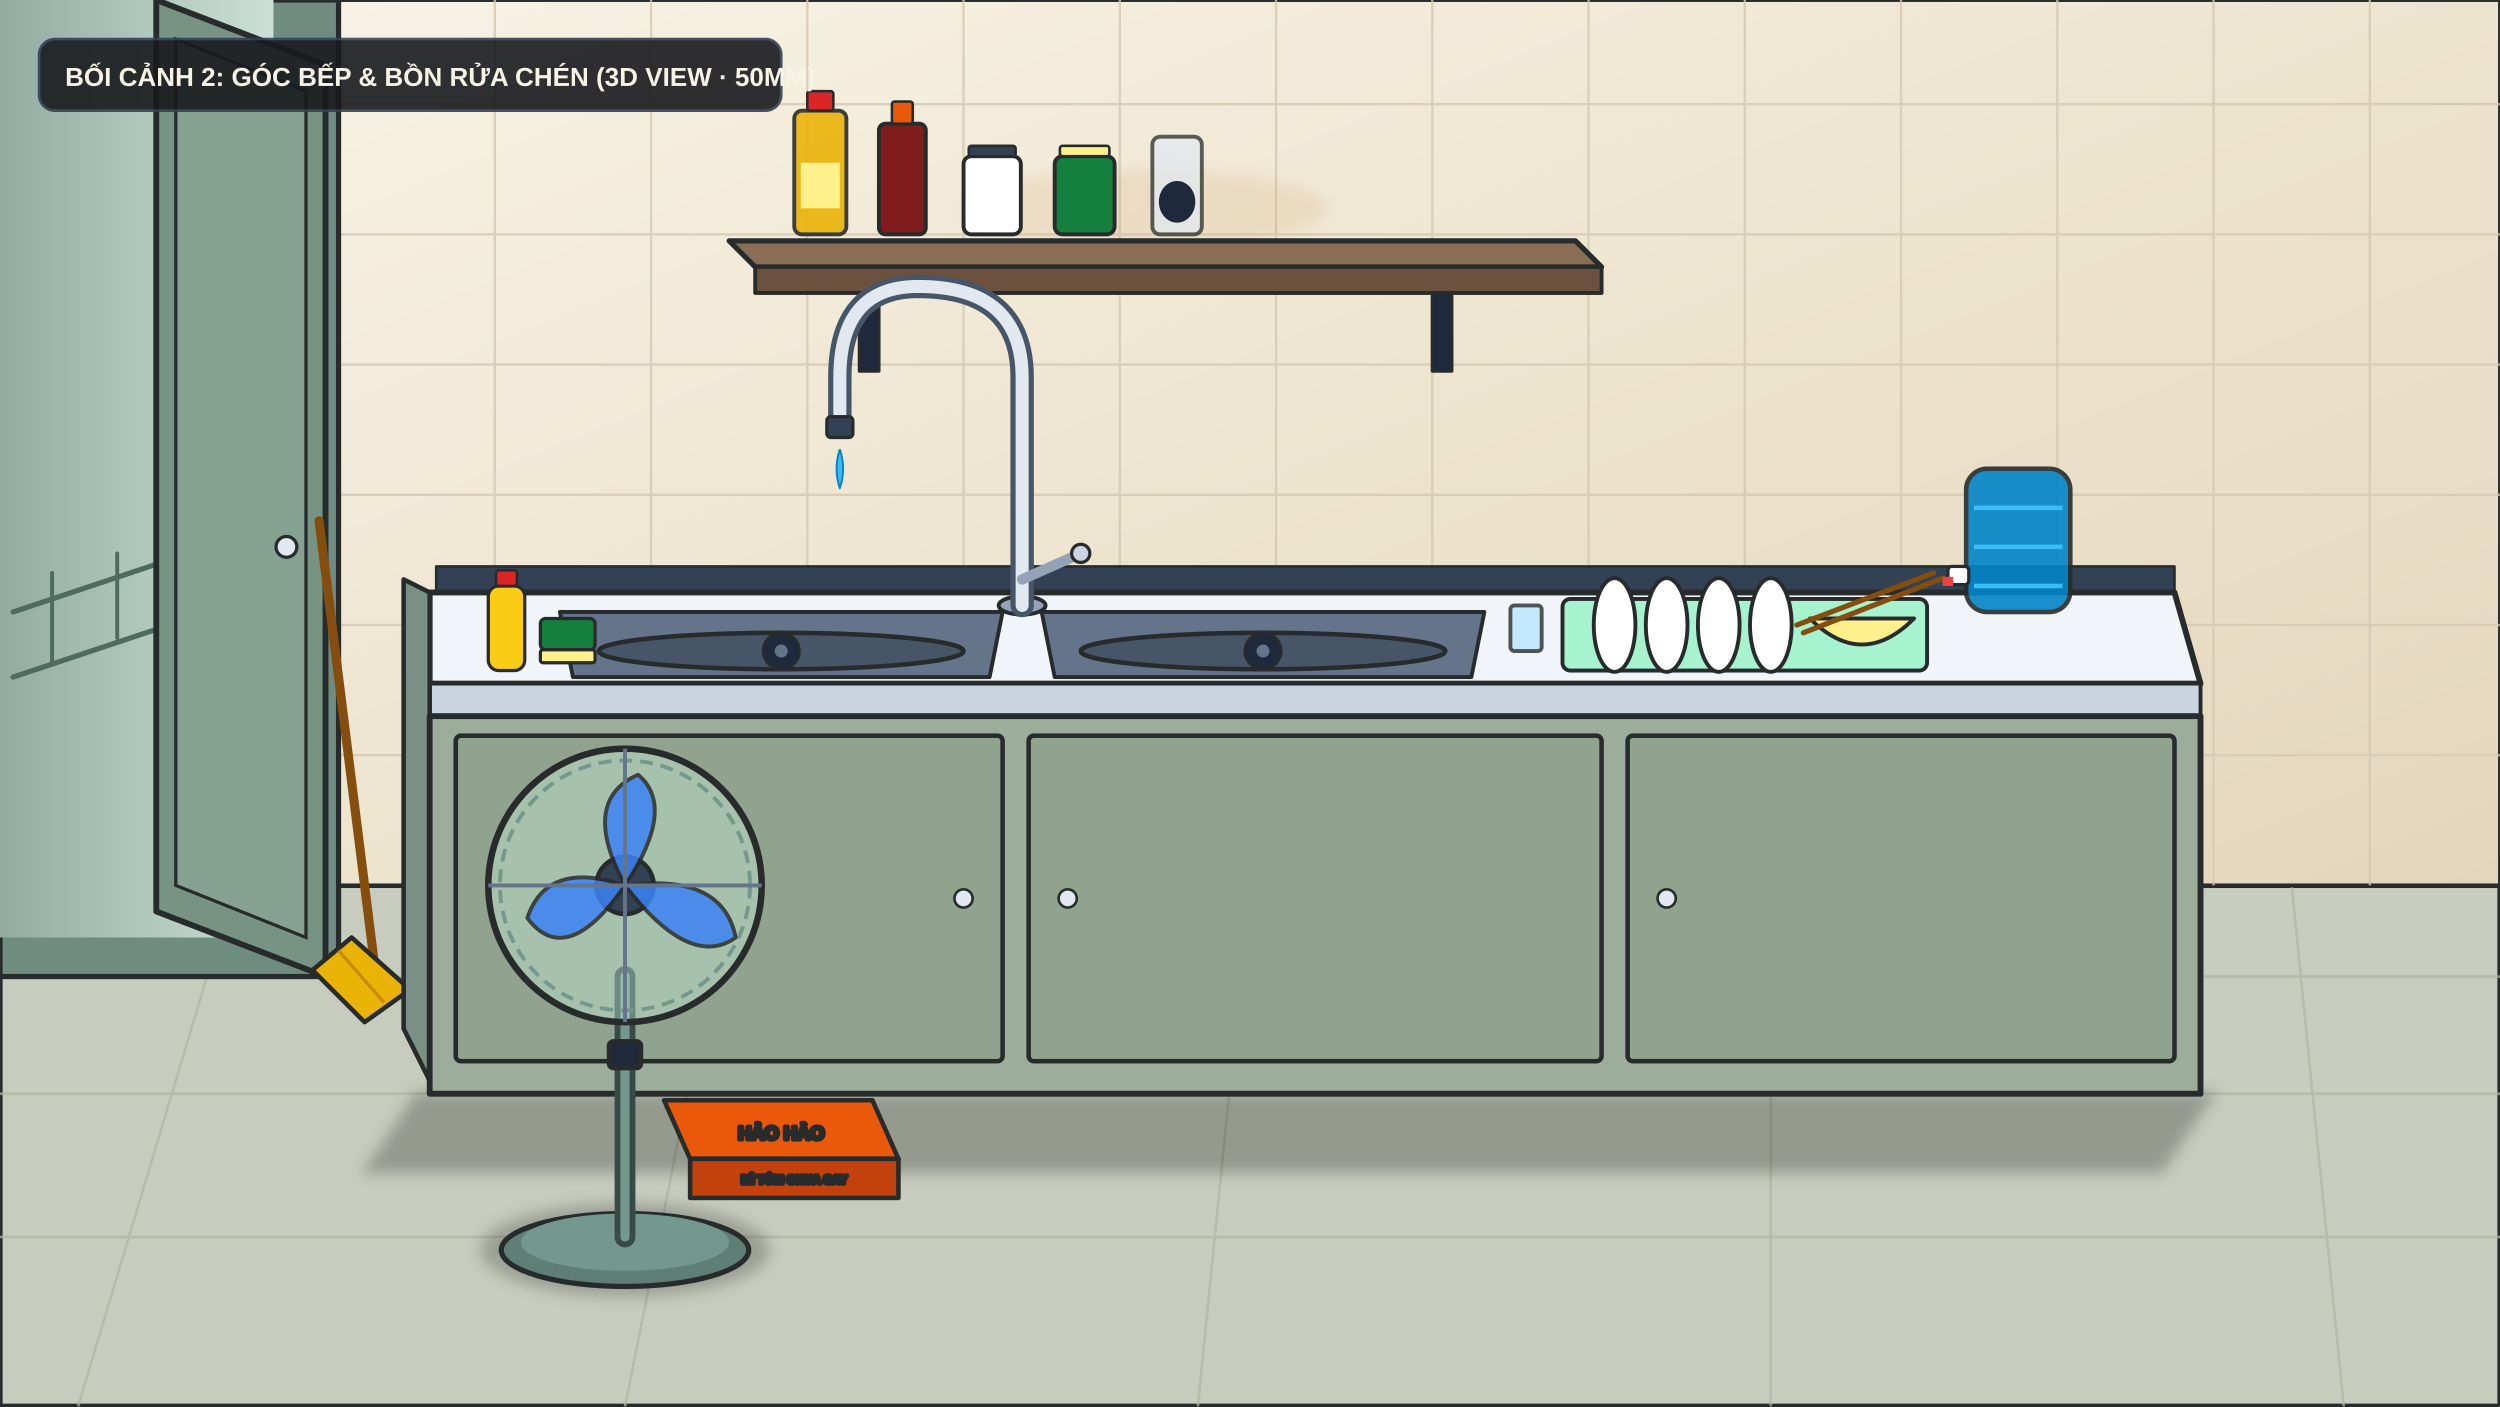
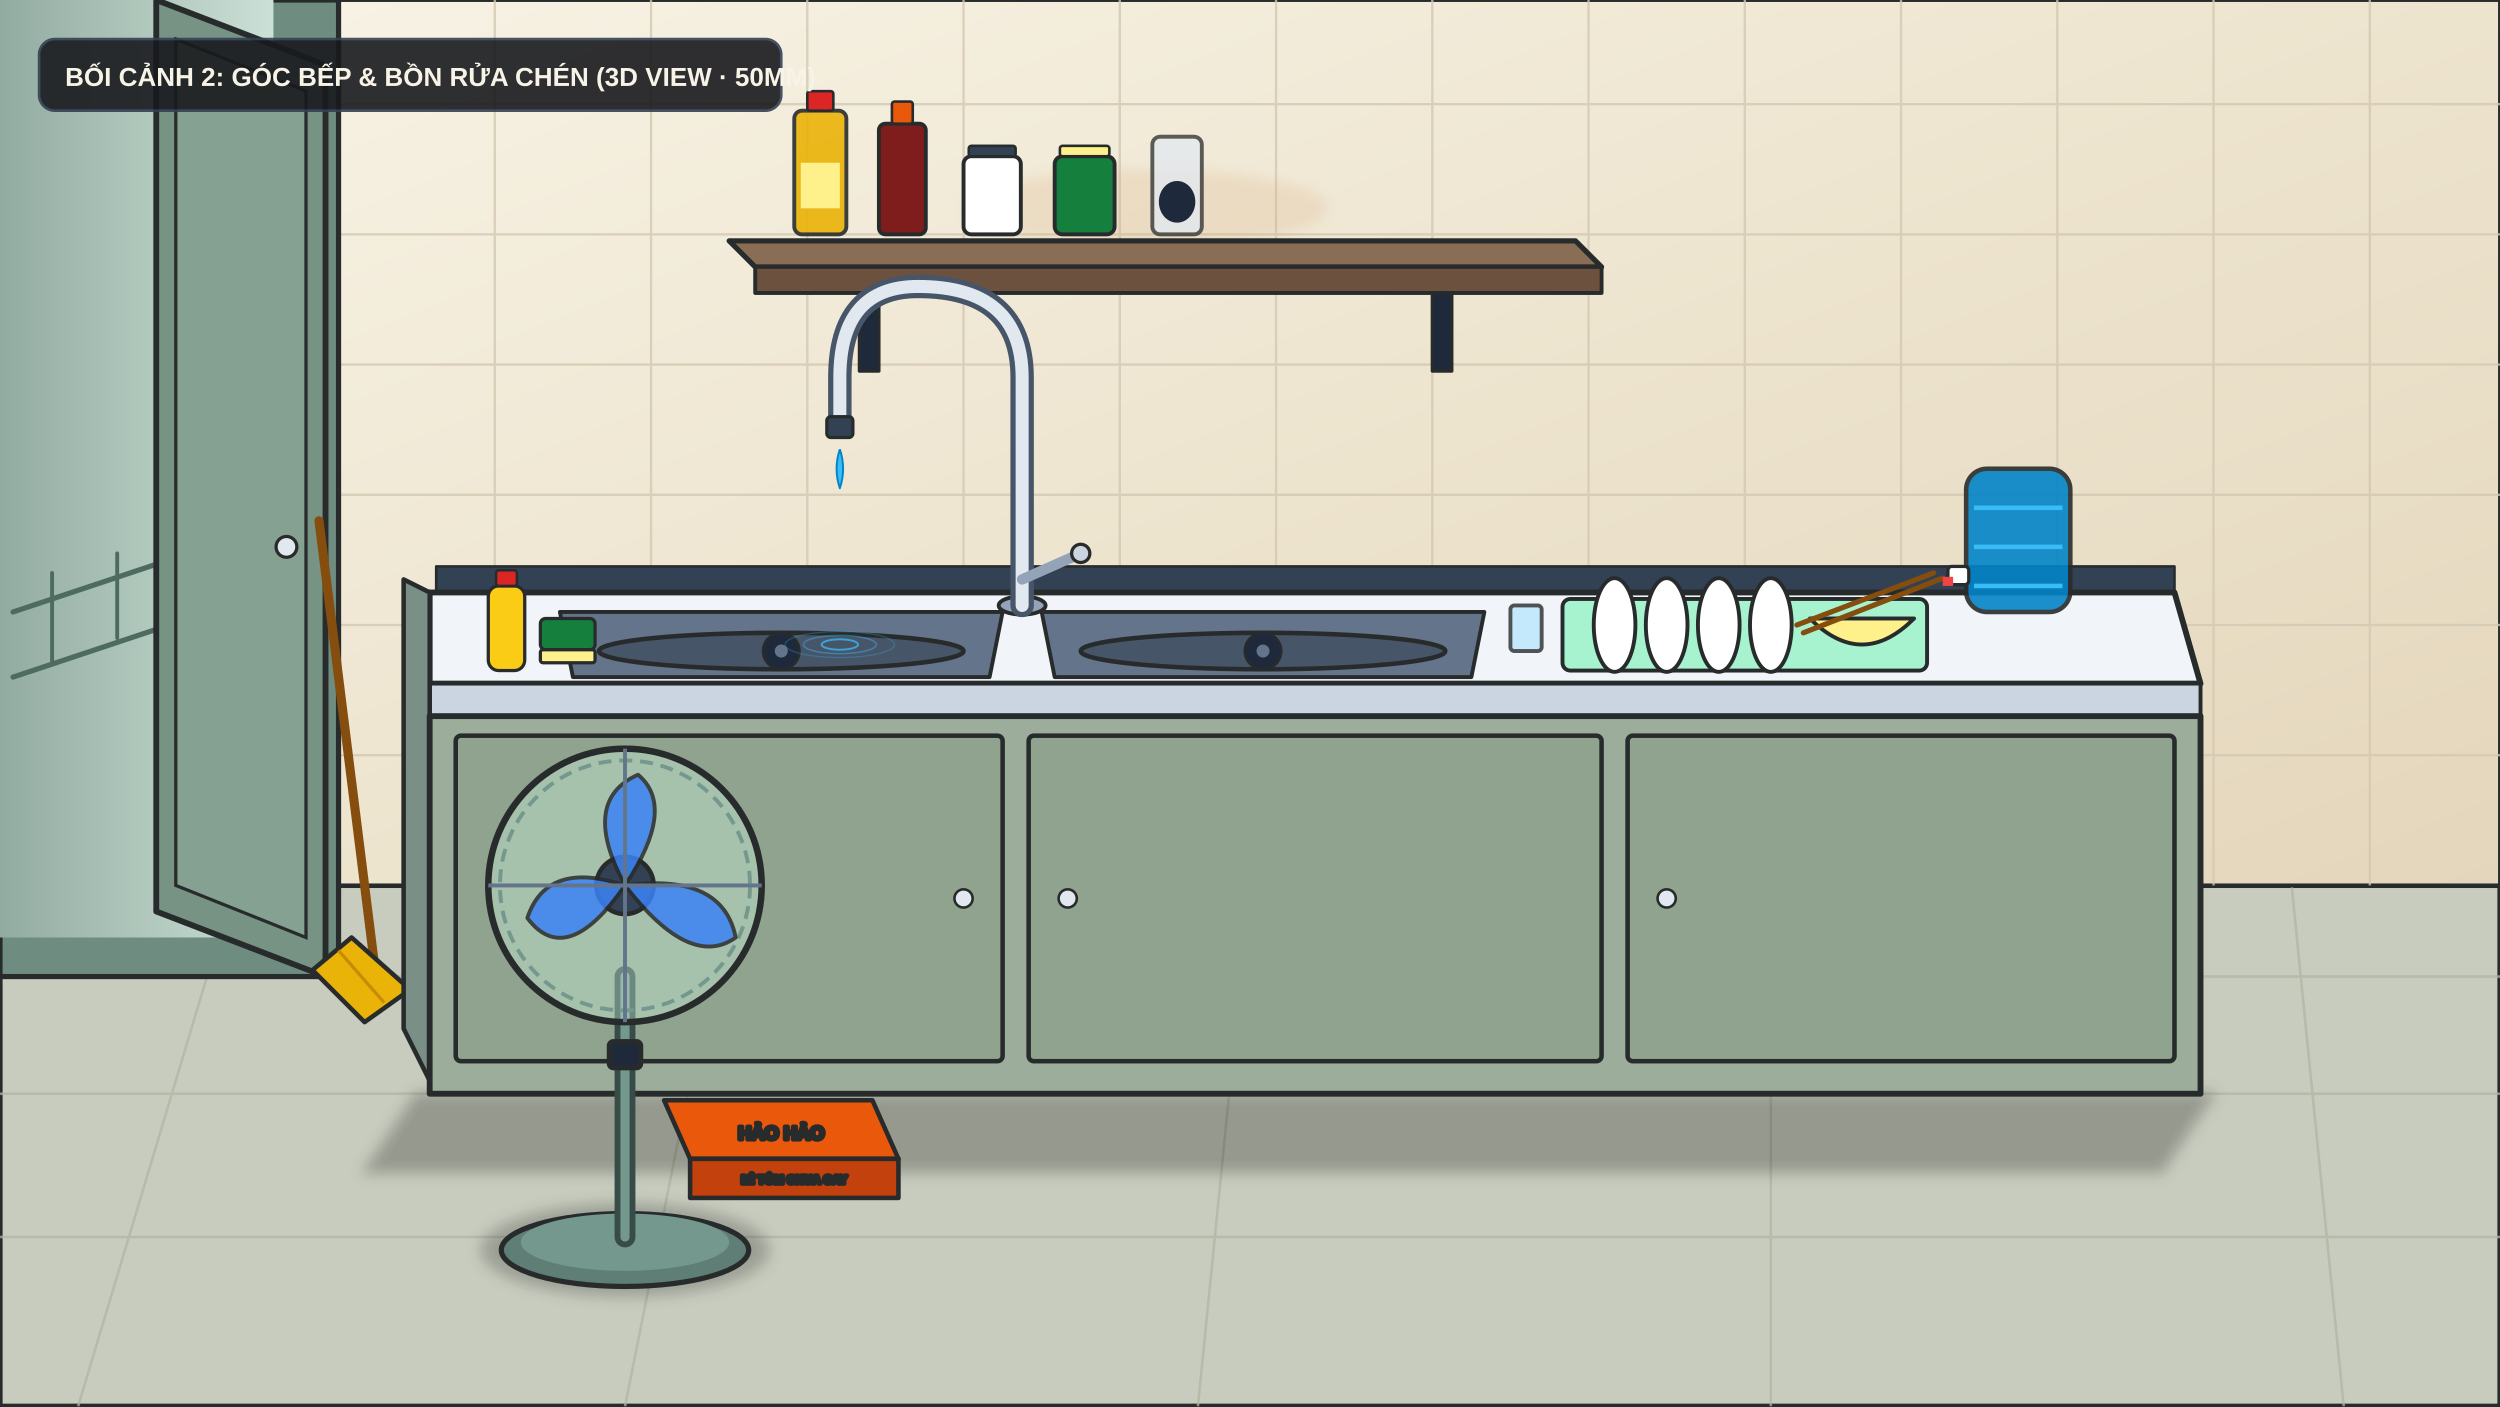
<svg xmlns="http://www.w3.org/2000/svg" width="1920" height="1080" viewBox="0 0 1920 1080">
  <defs>
    <linearGradient id="kitchen-tiles-grad" x1="0%" y1="0%" x2="100%" y2="100%">
      <stop offset="0%" stop-color="#f7f2e4" />
      <stop offset="50%" stop-color="#ede4ce" />
      <stop offset="100%" stop-color="#e4d6bc" />
    </linearGradient>
    <linearGradient id="corridor-light" x1="0%" y1="0%" x2="100%" y2="0%">
      <stop offset="0%" stop-color="#92aba0" />
      <stop offset="100%" stop-color="#cbe0d6" />
    </linearGradient>
    <filter id="sink-ao" x="-20%" y="-20%" width="140%" height="140%">
      <feGaussianBlur stdDeviation="5" result="blur" />
    </filter>
  </defs>
  <rect width="1920" height="1080" fill="#ebe4d5" />
  <polygon points="0,680 1920,680 1920,1080 0,1080" fill="#c8ccbe" stroke="#282b2b" stroke-width="4" />
  <g stroke="#b0b5a3" stroke-width="2" opacity="0.75">
    <line x1="0" y1="750" x2="1920" y2="750" />
    <line x1="0" y1="840" x2="1920" y2="840" />
    <line x1="0" y1="950" x2="1920" y2="950" />
    <line x1="180" y1="680" x2="60" y2="1080" />
    <line x1="560" y1="680" x2="480" y2="1080" />
    <line x1="960" y1="680" x2="920" y2="1080" />
    <line x1="1360" y1="680" x2="1360" y2="1080" />
    <line x1="1760" y1="680" x2="1800" y2="1080" />
  </g>
  <rect x="260" y="0" width="1660" height="680" fill="url(#kitchen-tiles-grad)" stroke="#282b2b" stroke-width="3" />
  <g stroke="#d3c8b2" stroke-width="1.8" opacity="0.8">
    <line x1="260" y1="80" x2="1920" y2="80" />
    <line x1="260" y1="180" x2="1920" y2="180" />
    <line x1="260" y1="280" x2="1920" y2="280" />
    <line x1="260" y1="380" x2="1920" y2="380" />
    <line x1="260" y1="480" x2="1920" y2="480" />
    <line x1="260" y1="580" x2="1920" y2="580" />
    <line x1="380" y1="0" x2="380" y2="680" />
    <line x1="500" y1="0" x2="500" y2="680" />
    <line x1="620" y1="0" x2="620" y2="680" />
    <line x1="740" y1="0" x2="740" y2="680" />
    <line x1="860" y1="0" x2="860" y2="680" />
    <line x1="980" y1="0" x2="980" y2="680" />
    <line x1="1100" y1="0" x2="1100" y2="680" />
    <line x1="1220" y1="0" x2="1220" y2="680" />
    <line x1="1340" y1="0" x2="1340" y2="680" />
    <line x1="1460" y1="0" x2="1460" y2="680" />
    <line x1="1580" y1="0" x2="1580" y2="680" />
    <line x1="1700" y1="0" x2="1700" y2="680" />
    <line x1="1820" y1="0" x2="1820" y2="680" />
  </g>
  <g id="left-door-area">
    <rect x="0" y="0" width="260" height="750" fill="#6f8c81" stroke="#282b2b" stroke-width="4" />
    <rect x="0" y="0" width="210" height="720" fill="url(#corridor-light)" />
    <g stroke="#4e6b5f" stroke-width="4" stroke-linecap="round">
      <line x1="10" y1="520" x2="190" y2="460" />
      <line x1="10" y1="470" x2="190" y2="410" />
      <line x1="40" y1="510" x2="40" y2="440" stroke-width="3" />
      <line x1="90" y1="490" x2="90" y2="425" stroke-width="3" />
      <line x1="140" y1="475" x2="140" y2="410" stroke-width="3" />
    </g>
    <polygon points="120,0 250,50 250,750 120,700" fill="#769384" stroke="#282b2b" stroke-width="4.5" stroke-linejoin="round" />
    <polygon points="135,30 235,70 235,720 135,680" fill="#85a192" stroke="#282b2b" stroke-width="2.5" />
    <circle cx="220" cy="420" r="8" fill="#e2e8f0" stroke="#282b2b" stroke-width="2.5" />
    <g id="straw-broom" stroke="#282b2b" stroke-width="3.5" stroke-linejoin="round">
      <line x1="290" y1="760" x2="245" y2="400" stroke="#854d0e" stroke-width="7" stroke-linecap="round" />
      <polygon points="270,720 315,760 280,785 240,745" fill="#eab308" stroke-width="3.5" />
      <line x1="260" y1="730" x2="295" y2="770" stroke="#ca8a04" stroke-width="2.5" />
    </g>
  </g>
  <g id="spice-shelf" transform="translate(560 120)" stroke="#282b2b" stroke-width="3.5" stroke-linejoin="round">
    <ellipse cx="320" cy="40" rx="140" ry="30" fill="#d4a373" opacity="0.2" stroke="none" filter="url(#sink-ao)" />
    <polygon points="0,65 650,65 670,85 20,85" fill="#8a6d55" stroke-width="4" />
    <polygon points="20,85 670,85 670,105 20,105" fill="#6c523e" stroke-width="3" />
    <polygon points="100,105 100,165 115,165 115,105" fill="#1e293b" stroke-width="2.5" />
    <polygon points="540,105 540,165 555,165 555,105" fill="#1e293b" stroke-width="2.5" />
    <rect x="50" y="-35" width="40" height="95" rx="6" fill="#eab308" opacity="0.9" stroke-width="3" />
    <rect x="60" y="-50" width="20" height="15" rx="2" fill="#dc2626" stroke-width="2" />
    <rect x="55" y="5" width="30" height="35" fill="#fef08a" stroke="none" />
    <rect x="115" y="-25" width="36" height="85" rx="5" fill="#7f1d1d" stroke-width="3" />
    <rect x="125" y="-42" width="16" height="17" rx="2" fill="#ea580c" stroke-width="2" />
    <rect x="180" y="0" width="44" height="60" rx="6" fill="#ffffff" stroke-width="3" />
    <rect x="184" y="-8" width="36" height="8" rx="2" fill="#334155" stroke-width="2" />
    <rect x="250" y="0" width="46" height="60" rx="6" fill="#15803d" stroke-width="3" />
    <rect x="254" y="-8" width="38" height="8" rx="2" fill="#fef08a" stroke-width="2" />
    <rect x="325" y="-15" width="38" height="75" rx="6" fill="#e2e8f0" opacity="0.75" stroke-width="3" />
    <ellipse cx="344" cy="35" rx="14" ry="16" fill="#1e293b" stroke="none" />
  </g>
  <g id="kitchen-sink-counter" transform="translate(350 430)" stroke="#282b2b" stroke-width="4" stroke-linejoin="round">
    <polygon points="-30,410 1350,410 1310,470 -70,470" fill="#000" opacity="0.25" filter="url(#sink-ao)" />
    <polygon points="-15,5 1320,5 1320,25 -15,25" fill="#334155" stroke-width="2" />
    <line x1="-15" y1="25" x2="1320" y2="25" stroke="#ffffff" stroke-width="3" stroke-linecap="round" />
    <polygon points="-20,25 1320,25 1340,95 -20,95" fill="#f1f5f9" stroke-width="4.5" />
    <polygon points="-20,95 1340,95 1340,120 -20,120" fill="#cbd5e1" stroke-width="3" />
    <polygon points="-20,25 -20,95 -20,400 -40,360 -40,15" fill="#7a8f85" stroke-width="3.5" />
    <g transform="translate(80 35)" stroke="#282b2b" stroke-width="3.5">
      <polygon points="0,5 340,5 330,55 10,55" fill="#64748b" stroke-width="3" />
      <ellipse cx="170" cy="35" rx="140" ry="14" fill="#475569" />
      <circle cx="170" cy="35" r="14" fill="#1e293b" stroke-width="2" />
      <circle cx="170" cy="35" r="5" fill="#64748b" stroke="none" />
      <polygon points="370,5 710,5 700,55 380,55" fill="#64748b" stroke-width="3" />
      <ellipse cx="540" cy="35" rx="140" ry="14" fill="#475569" />
      <circle cx="540" cy="35" r="14" fill="#1e293b" stroke-width="2" />
      <circle cx="540" cy="35" r="5" fill="#64748b" stroke="none" />
    </g>
    <g transform="translate(435 30)">
      <ellipse cx="0" cy="5" rx="18" ry="7" fill="#94a3b8" stroke="#282b2b" stroke-width="3" />
      <path d="M0 5 L0 -170 Q0 -240 -80 -240 Q-140 -240 -140 -170 L-140 -140" fill="none" stroke="#475569" stroke-width="18" stroke-linecap="round" />
      <path d="M0 5 L0 -170 Q0 -240 -80 -240 Q-140 -240 -140 -170 L-140 -140" fill="none" stroke="#e2e8f0" stroke-width="10" stroke-linecap="round" />
      <rect x="-150" y="-140" width="20" height="16" rx="3" fill="#334155" stroke="#282b2b" stroke-width="2.5" />
      <path d="M-140 -115 Q-135 -100 -140 -85 Q-145 -100 -140 -115" fill="#38bdf8" stroke="#0284c7" stroke-width="1.5" />
+       <g stroke="#38bdf8" fill="none" opacity="0.75">
+         <ellipse cx="-140" cy="35" rx="14" ry="4" stroke-width="1.5" />
+         <ellipse cx="-140" cy="35" rx="28" ry="7" stroke-width="1.2" opacity="0.55" />
+         <ellipse cx="-140" cy="35" rx="42" ry="10" stroke-width="1" opacity="0.35" />
+       </g>
      <line x1="0" y1="-15" x2="45" y2="-35" stroke="#94a3b8" stroke-width="8" stroke-linecap="round" />
      <circle cx="45" cy="-35" r="7" fill="#cbd5e1" stroke="#282b2b" stroke-width="2.5" />
    </g>
    <g transform="translate(850 40)" stroke="#282b2b" stroke-width="3" stroke-linejoin="round">
      <rect x="0" y="-10" width="280" height="55" rx="6" fill="#a7f3d0" stroke-width="3" />
      <ellipse cx="40" cy="10" rx="16" ry="36" fill="#ffffff" />
      <ellipse cx="80" cy="10" rx="16" ry="36" fill="#ffffff" />
      <ellipse cx="120" cy="10" rx="16" ry="36" fill="#ffffff" />
      <ellipse cx="160" cy="10" rx="16" ry="36" fill="#ffffff" />
      <path d="M190 5 Q230 45 270 5 Z" fill="#fef08a" stroke-width="3" />
      <line x1="180" y1="10" x2="285" y2="-30" stroke="#854d0e" stroke-width="4" stroke-linecap="round" />
      <line x1="185" y1="16" x2="292" y2="-26" stroke="#854d0e" stroke-width="4" stroke-linecap="round" />
      <rect x="-40" y="-5" width="24" height="35" rx="3" fill="#bae6fd" opacity="0.8" />
    </g>
    <g transform="translate(25 40)" stroke="#282b2b" stroke-width="2.5" stroke-linejoin="round">
      <rect x="0" y="-20" width="28" height="65" rx="8" fill="#facc15" />
      <rect x="6" y="-32" width="16" height="12" rx="2" fill="#dc2626" stroke-width="2" />
      <rect x="40" y="5" width="42" height="24" rx="4" fill="#15803d" />
      <rect x="40" y="29" width="42" height="10" rx="2" fill="#fef08a" stroke-none="" />
    </g>
    <g transform="translate(1160 5)" stroke="#282b2b" stroke-width="3.5">
      <rect x="0" y="-75" width="80" height="110" rx="16" fill="#0284c7" opacity="0.9" />
      <line x1="6" y1="-45" x2="74" y2="-45" stroke="#38bdf8" stroke-width="3.5" />
      <line x1="6" y1="-15" x2="74" y2="-15" stroke="#38bdf8" stroke-width="3.5" />
      <line x1="6" y1="15" x2="74" y2="15" stroke="#38bdf8" stroke-width="3.5" />
      <rect x="-14" y="0" width="16" height="14" rx="3" fill="#ffffff" stroke-width="2.5" />
      <rect x="-18" y="8" width="8" height="7" fill="#ef4444" stroke="none" />
    </g>
    <polygon points="-20,120 1340,120 1340,410 -20,410" fill="#9cae9b" stroke-width="4.5" />
    <g stroke="#282b2b" stroke-width="3.5">
      <rect x="0" y="135" width="420" height="250" rx="4" fill="#8fa38e" />
      <circle cx="390" cy="260" r="7" fill="#e2e8f0" stroke-width="2" />
      <rect x="440" y="135" width="440" height="250" rx="4" fill="#8fa38e" />
      <circle cx="470" cy="260" r="7" fill="#e2e8f0" stroke-width="2" />
      <rect x="900" y="135" width="420" height="250" rx="4" fill="#8fa38e" />
      <circle cx="930" cy="260" r="7" fill="#e2e8f0" stroke-width="2" />
    </g>
    <g transform="translate(160 415)" stroke="#282b2b" stroke-width="3.5">
      <polygon points="0,0 160,0 180,45 20,45" fill="#ea580c" stroke-width="3.5" />
      <polygon points="20,45 180,45 180,75 20,75" fill="#c2410c" stroke-width="3.5" />
      <text x="90" y="30" font-family="Arial" font-size="14" font-weight="900" fill="#fef08a" text-anchor="middle">HẢO HẢO</text>
      <text x="100" y="64" font-family="Arial" font-size="9" font-weight="bold" fill="#ffffff" text-anchor="middle">MÌ TÔM CHUA CAY</text>
    </g>
  </g>
  <g id="standing-fan-closeup" transform="translate(480 680)" stroke="#282b2b" stroke-width="4" stroke-linejoin="round">
    <ellipse cx="0" cy="280" rx="110" ry="35" fill="#000" opacity="0.22" filter="url(#sink-ao)" />
    <ellipse cx="0" cy="280" rx="95" ry="28" fill="#5f7e75" />
    <ellipse cx="0" cy="274" rx="80" ry="22" fill="#75988e" stroke="none" />
    <line x1="0" y1="270" x2="0" y2="70" stroke="#384c47" stroke-width="16" stroke-linecap="round" />
    <line x1="0" y1="270" x2="0" y2="70" stroke="#75988e" stroke-width="7" stroke-linecap="round" />
    <rect x="-12" y="120" width="24" height="20" rx="3" fill="#1e293b" />
    <circle cx="0" cy="0" r="105" fill="#d1fae5" fill-opacity="0.35" stroke="#282b2b" stroke-width="5" />
    <circle cx="0" cy="0" r="96" fill="none" stroke="#75988e" stroke-width="3" stroke-dasharray="10 6" />
    <circle cx="0" cy="0" r="22" fill="#334155" stroke="#282b2b" stroke-width="3.5" />
    <g stroke="#282b2b" stroke-width="3">
      <path d="M0 0 Q-35 -65 10 -85 Q40 -60 0 0" fill="#3b82f6" opacity="0.85" />
      <path d="M0 0 Q75 -10 85 40 Q50 65 0 0" fill="#3b82f6" opacity="0.85" />
      <path d="M0 0 Q-45 65 -75 25 Q-60 -20 0 0" fill="#3b82f6" opacity="0.85" />
    </g>
    <line x1="-105" y1="0" x2="105" y2="0" stroke="#64748b" stroke-width="3" />
    <line x1="0" y1="-105" x2="0" y2="105" stroke="#64748b" stroke-width="3" />
  </g>
  <rect x="30" y="30" width="570" height="55" rx="12" fill="#181a1d" opacity="0.9" stroke="#334155" stroke-width="2" />
  <text x="50" y="66" font-family="Arial, sans-serif" font-size="20" font-weight="bold" fill="#f8f3e7">BỐI CẢNH 2: GÓC BẾP &amp; BỒN RỬA CHÉN (3D VIEW · 50MM)</text>
</svg>
